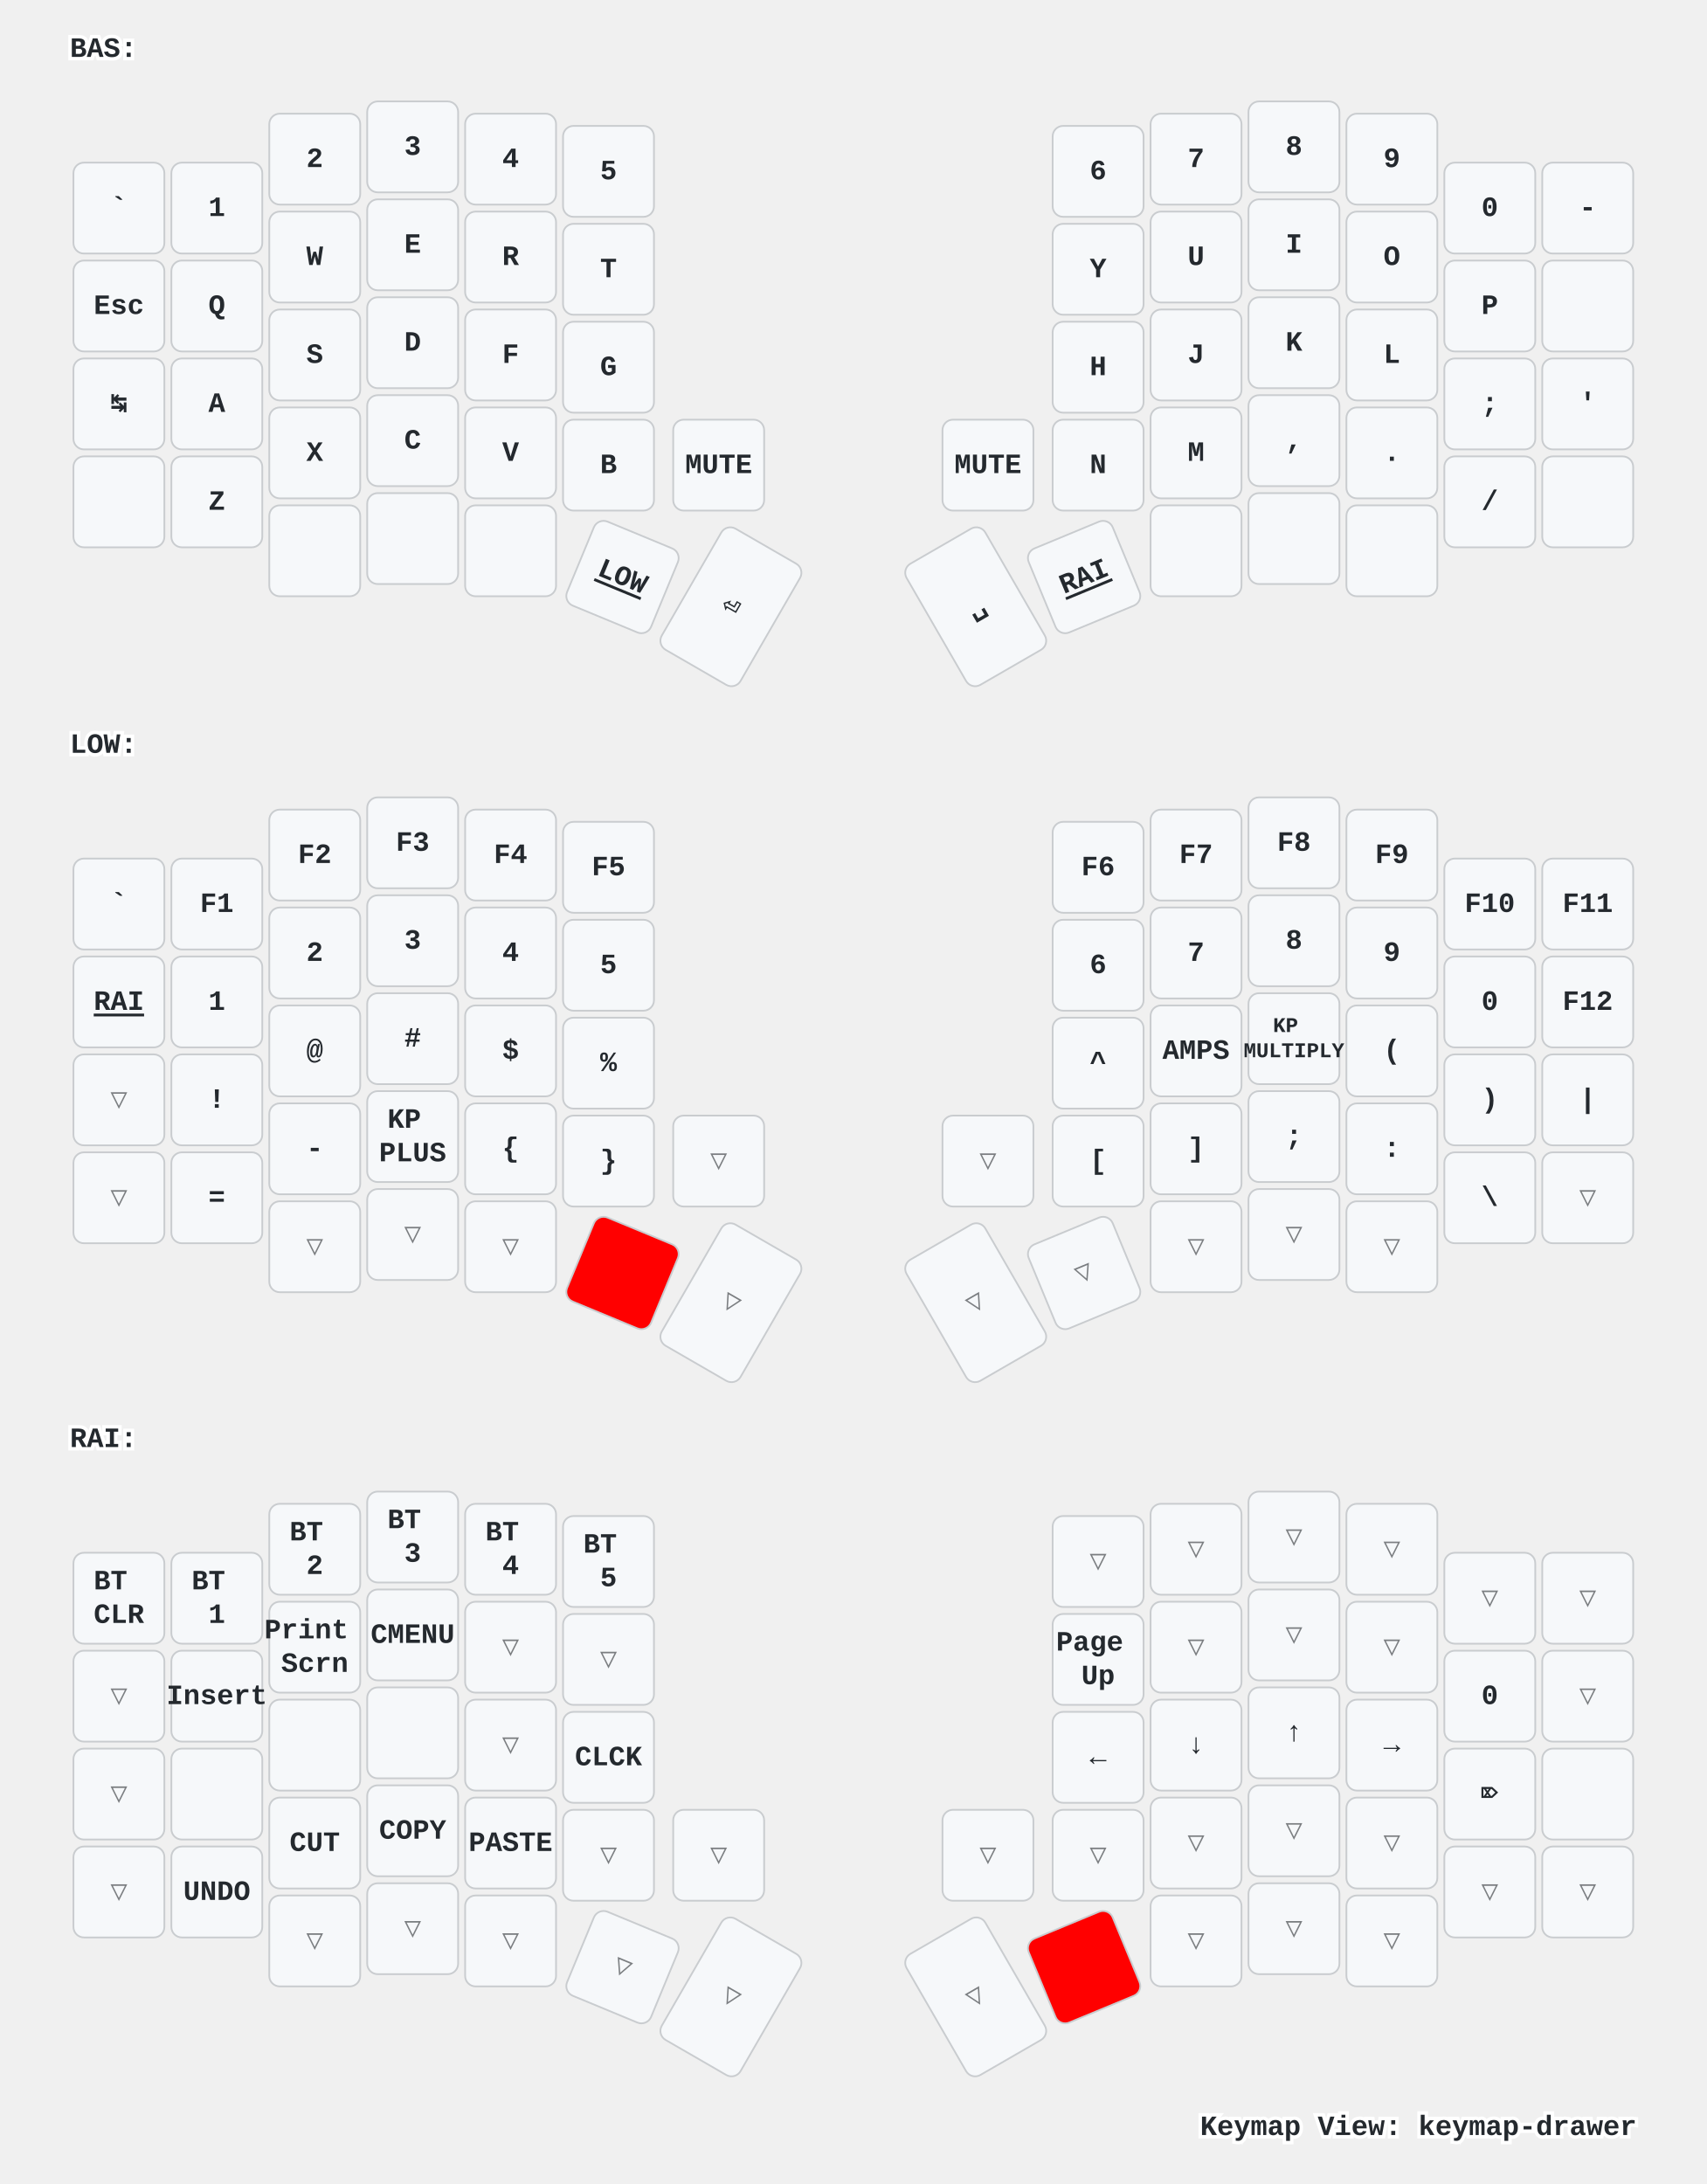
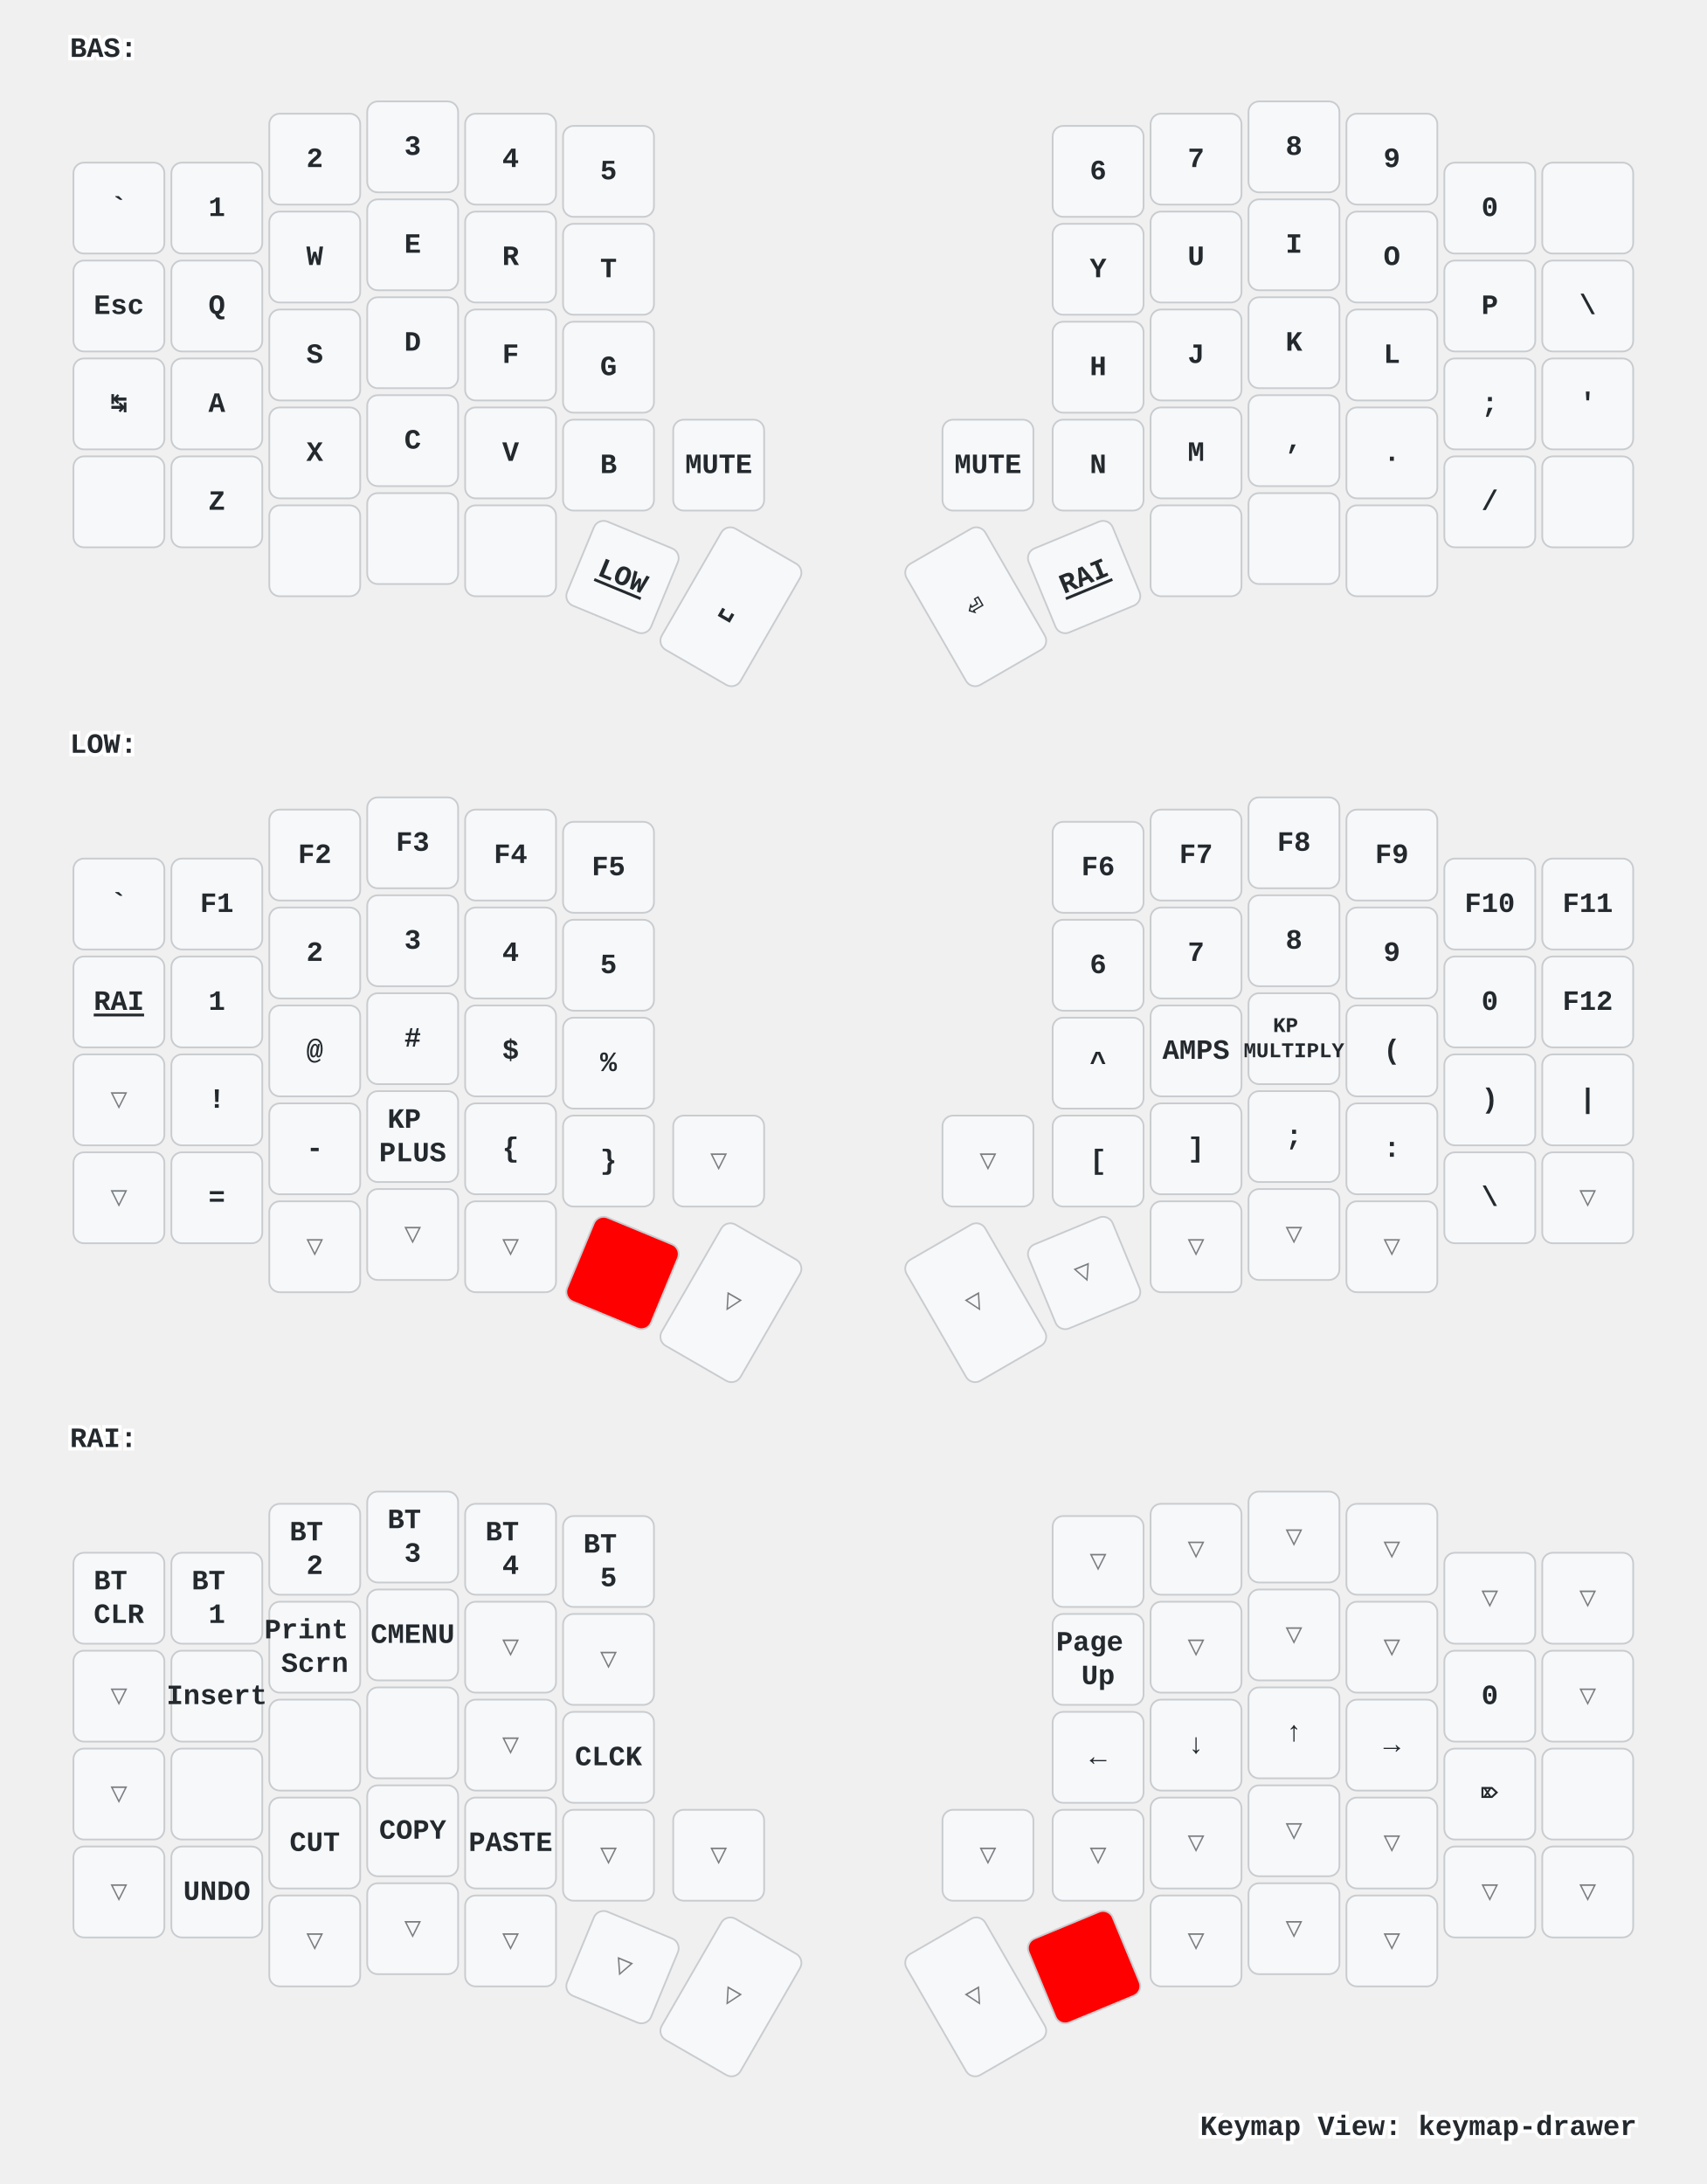
<svg xmlns="http://www.w3.org/2000/svg" xmlns:xlink="http://www.w3.org/1999/xlink" width="976" height="1249" viewBox="0 0 976 1249" class="keymap">
  <defs>/* start glyphs */
<svg id="mdi:apple-keyboard-command">
      <svg id="mdi-apple-keyboard-command" viewBox="0 0 24 24">
        <path d="M6,2A4,4 0 0,1 10,6V8H14V6A4,4 0 0,1 18,2A4,4 0 0,1 22,6A4,4 0 0,1 18,10H16V14H18A4,4 0 0,1 22,18A4,4 0 0,1 18,22A4,4 0 0,1 14,18V16H10V18A4,4 0 0,1 6,22A4,4 0 0,1 2,18A4,4 0 0,1 6,14H8V10H6A4,4 0 0,1 2,6A4,4 0 0,1 6,2M16,18A2,2 0 0,0 18,20A2,2 0 0,0 20,18A2,2 0 0,0 18,16H16V18M14,10H10V14H14V10M6,16A2,2 0 0,0 4,18A2,2 0 0,0 6,20A2,2 0 0,0 8,18V16H6M8,6A2,2 0 0,0 6,4A2,2 0 0,0 4,6A2,2 0 0,0 6,8H8V6M18,8A2,2 0 0,0 20,6A2,2 0 0,0 18,4A2,2 0 0,0 16,6V8H18Z" />
      </svg>
    </svg>
    <svg id="mdi:apple-keyboard-control">
      <svg id="mdi-apple-keyboard-control" viewBox="0 0 24 24">
        <path d="M19.78,11.78L18.36,13.19L12,6.83L5.64,13.19L4.22,11.78L12,4L19.78,11.78Z" />
      </svg>
    </svg>
    <svg id="mdi:apple-keyboard-option">
      <svg id="mdi-apple-keyboard-option" viewBox="0 0 24 24">
        <path d="M3,4H9.11L16.15,18H21V20H14.88L7.84,6H3V4M14,4H21V6H14V4Z" />
      </svg>
    </svg>
    <svg id="mdi:apple-keyboard-shift">
      <svg id="mdi-apple-keyboard-shift" viewBox="0 0 24 24">
        <path d="M15,18V12H17.17L12,6.83L6.83,12H9V18H15M12,4L22,14H17V20H7V14H2L12,4Z" />
      </svg>
    </svg>
    <svg id="mdi:backspace-outline">
      <svg id="mdi-backspace-outline" viewBox="0 0 24 24">
        <path d="M19,15.59L17.59,17L14,13.41L10.41,17L9,15.59L12.59,12L9,8.41L10.41,7L14,10.59L17.59,7L19,8.41L15.41,12L19,15.59M22,3A2,2 0 0,1 24,5V19A2,2 0 0,1 22,21H7C6.31,21 5.77,20.64 5.41,20.11L0,12L5.41,3.88C5.77,3.35 6.31,3 7,3H22M22,5H7L2.28,12L7,19H22V5Z" />
      </svg>
    </svg>
  </defs>/* end glyphs */
<style>/* inherit to force styles through use tags */
svg path {
    fill: inherit;
}

/* font and background color specifications */
svg.keymap {
    font-family: SFMono-Regular,Consolas,Liberation Mono,Menlo,monospace;
    font-size: 14px;
    font-kerning: normal;
    text-rendering: optimizeLegibility;
    fill: #24292e;
}

/* default key styling */
rect.key {
    fill: #f6f8fa;
}

rect.key, rect.combo {
    stroke: #c9cccf;
    stroke-width: 1;
}

/* default key side styling, only used is draw_key_sides is set */
rect.side {
    filter: brightness(90%);
}

/* color accent for combo boxes */
rect.combo, rect.combo-separate {
    fill: #cdf;
}

/* color accent for held keys */
rect.held, rect.combo.held {
    fill: #fdd;
}

/* color accent for ghost (optional) keys */
rect.ghost, rect.combo.ghost {
    stroke-dasharray: 4, 4;
    stroke-width: 2;
}

text {
    text-anchor: middle;
    dominant-baseline: middle;
}

/* styling for layer labels */
text.label {
    font-weight: bold;
    text-anchor: start;
    stroke: white;
    stroke-width: 4;
    paint-order: stroke;
}

/* styling for optional footer */
text.footer {
    text-anchor: end;
    dominant-baseline: auto;
    stroke: white;
    stroke-width: 4;
    paint-order: stroke;
}

/* styling for combo tap, and key non-tap label text */
- text.combo, text.hold, text.shifted, text.left, text.right {
+ text.combo, text.hold, text.shifted, text.left, text.right, text.tl, text.tr, text.bl, text.br {
    font-size: 11px;
}

- text.hold {
+ text.hold, text.bl, text.br {
    text-anchor: middle;
    dominant-baseline: auto;
}

- text.shifted {
+ text.shifted, text.tl, text.tr {
    text-anchor: middle;
    dominant-baseline: hanging;
}

- text.left {
+ text.left, text.tl, text.bl {
    text-anchor: start;
}

- text.right {
+ text.right, text.tr, text.br {
    text-anchor: end;
}

text.layer-activator {
    text-decoration: underline;
}

/* styling for hold/shifted label text in combo box */
text.combo.hold, text.combo.shifted, text.combo.left, text.combo.right {
    font-size: 8px;
}

/* lighter symbol for transparent keys */
text.trans {
    fill: #7b7e81;
}

/* styling for combo dendrons */
path.combo {
    stroke-width: 1;
    stroke: gray;
    fill: none;
}

/* Start Tabler Icons Cleanup */
/* cannot use height/width with glyphs */
.icon-tabler &gt; path {
    fill: inherit;
    stroke: inherit;
    stroke-width: 2;
}
/* hide tabler's default box */
.icon-tabler &gt; path[stroke="none"][fill="none"] {
    visibility: hidden;
}
/* End Tabler Icons Cleanup */

/* For default sytles, see https://github.com/caksoylar/keymap-drawer/blob/main/keymap_drawer/config.py#L85 */

svg.keymap {
  font-family: Ubuntu Mono, Inconsolata, Consolas, Liberation Mono, Menlo, monospace;
  font-size: 16px;
  font-weight: bold;
  text-rendering: optimizeLegibility;
}

/* Color accent for held keys
red = #f00
green = #0f0
blue = #00f
yellow = #ff0
cyan = #0ff
magenta = #f0f
white = #fff
black = #000
grey = #888
light grey = #ccc
#ffc
*/
rect.held, rect.combo.held {
    fill: #f00;
}

/* Technique borrowed and extended from https://github.com/englmaxi/zmk-config/blob/master/keymap-drawer/config.yaml */
.sym_sub_text.tap {
  translate: -5px 2px;
  font-size: 20px;
}
.sym_sub_text.shifted {
  translate: 10px 13px;
  font-size: 10px;
  opacity: 1.0;
}
.combo.sym_sub_text.tap {
  translate: -1px 1px;
}
.combo.sym_sub_text.shifted {
  translate: 7px 5px;
  font-size: 10px;
  opacity: 1.0;
}

/* Toggle */
.toggle.shifted {
  translate: -10px 12px;
}

.toggle.hold {
  translate: 13px -23px;
}

/* Variant for tap-dances */
.tap_dance.tap {
  translate: -7px 0px;
  font-size: 12px;
}
.tap_dance.shifted {
  translate: 7px 17px;
  font-size: 12px;
  opacity: 1.0;
}

/* Variant for symbol next to symbol */
.sym_by_sym.tap {
  translate: -6px 0px;
}
.sym_by_sym.shifted {
  translate: 10px 12px;
  opacity: 1.0;
}

.combo.sym_by_sym.tap {
  translate: -35px 0px;
}
.combo.sym_by_sym.shifted {
  translate: 35px 20px;
  opacity: 1.0;
}

.combo.sym_by_sym.hold {
  visibility: hidden;
}

/* hide hold box for combo sym_by_sym */
.combo.sym_by_sym.hold &gt; path[stroke="none"][fill="none"] {
  visibility: hidden;
}
</style>
  <g transform="translate(40, 0)" class="layer-BAS">
    <text x="0" y="28" class="label" id="BAS">BAS:</text>
    <g transform="translate(0, 56)">
      <g transform="translate(28, 63)" class="key keypos-0">
        <rect rx="6" ry="6" x="-26" y="-26" width="52" height="52" class="key" />
        <text x="0" y="0" class="key tap">`</text>
      </g>
      <g transform="translate(84, 63)" class="key keypos-1">
        <rect rx="6" ry="6" x="-26" y="-26" width="52" height="52" class="key" />
        <text x="0" y="0" class="key tap">1</text>
      </g>
      <g transform="translate(140, 35)" class="key keypos-2">
        <rect rx="6" ry="6" x="-26" y="-26" width="52" height="52" class="key" />
        <text x="0" y="0" class="key tap">2</text>
      </g>
      <g transform="translate(196, 28)" class="key keypos-3">
        <rect rx="6" ry="6" x="-26" y="-26" width="52" height="52" class="key" />
        <text x="0" y="0" class="key tap">3</text>
      </g>
      <g transform="translate(252, 35)" class="key keypos-4">
        <rect rx="6" ry="6" x="-26" y="-26" width="52" height="52" class="key" />
        <text x="0" y="0" class="key tap">4</text>
      </g>
      <g transform="translate(308, 42)" class="key keypos-5">
        <rect rx="6" ry="6" x="-26" y="-26" width="52" height="52" class="key" />
        <text x="0" y="0" class="key tap">5</text>
      </g>
      <g transform="translate(588, 42)" class="key keypos-6">
        <rect rx="6" ry="6" x="-26" y="-26" width="52" height="52" class="key" />
        <text x="0" y="0" class="key tap">6</text>
      </g>
      <g transform="translate(644, 35)" class="key keypos-7">
        <rect rx="6" ry="6" x="-26" y="-26" width="52" height="52" class="key" />
        <text x="0" y="0" class="key tap">7</text>
      </g>
      <g transform="translate(700, 28)" class="key keypos-8">
        <rect rx="6" ry="6" x="-26" y="-26" width="52" height="52" class="key" />
        <text x="0" y="0" class="key tap">8</text>
      </g>
      <g transform="translate(756, 35)" class="key keypos-9">
        <rect rx="6" ry="6" x="-26" y="-26" width="52" height="52" class="key" />
        <text x="0" y="0" class="key tap">9</text>
      </g>
      <g transform="translate(812, 63)" class="key keypos-10">
        <rect rx="6" ry="6" x="-26" y="-26" width="52" height="52" class="key" />
        <text x="0" y="0" class="key tap">0</text>
      </g>
      <g transform="translate(868, 63)" class="key keypos-11">
        <rect rx="6" ry="6" x="-26" y="-26" width="52" height="52" class="key" />
-         <text x="0" y="0" class="key tap">-</text>
+         <use href="#mdi:backspace-outline" xlink:href="#mdi:backspace-outline" x="-9" y="-9" height="18" width="18.0" class="key tap glyph mdi:backspace-outline" />
      </g>
      <g transform="translate(28, 119)" class="key keypos-12">
        <rect rx="6" ry="6" x="-26" y="-26" width="52" height="52" class="key" />
        <text x="0" y="0" class="key tap">Esc</text>
      </g>
      <g transform="translate(84, 119)" class="key keypos-13">
        <rect rx="6" ry="6" x="-26" y="-26" width="52" height="52" class="key" />
        <text x="0" y="0" class="key tap">Q</text>
      </g>
      <g transform="translate(140, 91)" class="key keypos-14">
        <rect rx="6" ry="6" x="-26" y="-26" width="52" height="52" class="key" />
        <text x="0" y="0" class="key tap">W</text>
      </g>
      <g transform="translate(196, 84)" class="key keypos-15">
        <rect rx="6" ry="6" x="-26" y="-26" width="52" height="52" class="key" />
        <text x="0" y="0" class="key tap">E</text>
      </g>
      <g transform="translate(252, 91)" class="key keypos-16">
        <rect rx="6" ry="6" x="-26" y="-26" width="52" height="52" class="key" />
        <text x="0" y="0" class="key tap">R</text>
      </g>
      <g transform="translate(308, 98)" class="key keypos-17">
        <rect rx="6" ry="6" x="-26" y="-26" width="52" height="52" class="key" />
        <text x="0" y="0" class="key tap">T</text>
      </g>
      <g transform="translate(588, 98)" class="key keypos-18">
        <rect rx="6" ry="6" x="-26" y="-26" width="52" height="52" class="key" />
        <text x="0" y="0" class="key tap">Y</text>
      </g>
      <g transform="translate(644, 91)" class="key keypos-19">
        <rect rx="6" ry="6" x="-26" y="-26" width="52" height="52" class="key" />
        <text x="0" y="0" class="key tap">U</text>
      </g>
      <g transform="translate(700, 84)" class="key keypos-20">
        <rect rx="6" ry="6" x="-26" y="-26" width="52" height="52" class="key" />
        <text x="0" y="0" class="key tap">I</text>
      </g>
      <g transform="translate(756, 91)" class="key keypos-21">
        <rect rx="6" ry="6" x="-26" y="-26" width="52" height="52" class="key" />
        <text x="0" y="0" class="key tap">O</text>
      </g>
      <g transform="translate(812, 119)" class="key keypos-22">
        <rect rx="6" ry="6" x="-26" y="-26" width="52" height="52" class="key" />
        <text x="0" y="0" class="key tap">P</text>
      </g>
      <g transform="translate(868, 119)" class="key keypos-23">
        <rect rx="6" ry="6" x="-26" y="-26" width="52" height="52" class="key" />
-         <use href="#mdi:backspace-outline" xlink:href="#mdi:backspace-outline" x="-9" y="-9" height="18" width="18.0" class="key tap glyph mdi:backspace-outline" />
+         <text x="0" y="0" class="key tap">\</text>
      </g>
      <g transform="translate(28, 175)" class="key keypos-24">
        <rect rx="6" ry="6" x="-26" y="-26" width="52" height="52" class="key" />
        <text x="0" y="0" class="key tap">↹</text>
      </g>
      <g transform="translate(84, 175)" class="key keypos-25">
        <rect rx="6" ry="6" x="-26" y="-26" width="52" height="52" class="key" />
        <text x="0" y="0" class="key tap">A</text>
      </g>
      <g transform="translate(140, 147)" class="key keypos-26">
        <rect rx="6" ry="6" x="-26" y="-26" width="52" height="52" class="key" />
        <text x="0" y="0" class="key tap">S</text>
      </g>
      <g transform="translate(196, 140)" class="key keypos-27">
        <rect rx="6" ry="6" x="-26" y="-26" width="52" height="52" class="key" />
        <text x="0" y="0" class="key tap">D</text>
      </g>
      <g transform="translate(252, 147)" class="key keypos-28">
        <rect rx="6" ry="6" x="-26" y="-26" width="52" height="52" class="key" />
        <text x="0" y="0" class="key tap">F</text>
      </g>
      <g transform="translate(308, 154)" class="key keypos-29">
        <rect rx="6" ry="6" x="-26" y="-26" width="52" height="52" class="key" />
        <text x="0" y="0" class="key tap">G</text>
      </g>
      <g transform="translate(588, 154)" class="key keypos-30">
        <rect rx="6" ry="6" x="-26" y="-26" width="52" height="52" class="key" />
        <text x="0" y="0" class="key tap">H</text>
      </g>
      <g transform="translate(644, 147)" class="key keypos-31">
        <rect rx="6" ry="6" x="-26" y="-26" width="52" height="52" class="key" />
        <text x="0" y="0" class="key tap">J</text>
      </g>
      <g transform="translate(700, 140)" class="key keypos-32">
        <rect rx="6" ry="6" x="-26" y="-26" width="52" height="52" class="key" />
        <text x="0" y="0" class="key tap">K</text>
      </g>
      <g transform="translate(756, 147)" class="key keypos-33">
        <rect rx="6" ry="6" x="-26" y="-26" width="52" height="52" class="key" />
        <text x="0" y="0" class="key tap">L</text>
      </g>
      <g transform="translate(812, 175)" class="key keypos-34">
        <rect rx="6" ry="6" x="-26" y="-26" width="52" height="52" class="key" />
        <text x="0" y="0" class="key tap">;</text>
      </g>
      <g transform="translate(868, 175)" class="key keypos-35">
        <rect rx="6" ry="6" x="-26" y="-26" width="52" height="52" class="key" />
        <text x="0" y="0" class="key tap">'</text>
      </g>
      <g transform="translate(28, 231)" class="key keypos-36">
        <rect rx="6" ry="6" x="-26" y="-26" width="52" height="52" class="key" />
        <use href="#mdi:apple-keyboard-shift" xlink:href="#mdi:apple-keyboard-shift" x="-9" y="-9" height="18" width="18.0" class="key tap glyph mdi:apple-keyboard-shift" />
      </g>
      <g transform="translate(84, 231)" class="key keypos-37">
        <rect rx="6" ry="6" x="-26" y="-26" width="52" height="52" class="key" />
        <text x="0" y="0" class="key tap">Z</text>
      </g>
      <g transform="translate(140, 203)" class="key keypos-38">
        <rect rx="6" ry="6" x="-26" y="-26" width="52" height="52" class="key" />
        <text x="0" y="0" class="key tap">X</text>
      </g>
      <g transform="translate(196, 196)" class="key keypos-39">
        <rect rx="6" ry="6" x="-26" y="-26" width="52" height="52" class="key" />
        <text x="0" y="0" class="key tap">C</text>
      </g>
      <g transform="translate(252, 203)" class="key keypos-40">
        <rect rx="6" ry="6" x="-26" y="-26" width="52" height="52" class="key" />
        <text x="0" y="0" class="key tap">V</text>
      </g>
      <g transform="translate(308, 210)" class="key keypos-41">
        <rect rx="6" ry="6" x="-26" y="-26" width="52" height="52" class="key" />
        <text x="0" y="0" class="key tap">B</text>
      </g>
      <g transform="translate(371, 210)" class="key keypos-42">
        <rect rx="6" ry="6" x="-26" y="-26" width="52" height="52" class="key" />
        <text x="0" y="0" class="key tap">MUTE</text>
      </g>
      <g transform="translate(525, 210)" class="key keypos-43">
        <rect rx="6" ry="6" x="-26" y="-26" width="52" height="52" class="key" />
        <text x="0" y="0" class="key tap">MUTE</text>
      </g>
      <g transform="translate(588, 210)" class="key keypos-44">
        <rect rx="6" ry="6" x="-26" y="-26" width="52" height="52" class="key" />
        <text x="0" y="0" class="key tap">N</text>
      </g>
      <g transform="translate(644, 203)" class="key keypos-45">
        <rect rx="6" ry="6" x="-26" y="-26" width="52" height="52" class="key" />
        <text x="0" y="0" class="key tap">M</text>
      </g>
      <g transform="translate(700, 196)" class="key keypos-46">
        <rect rx="6" ry="6" x="-26" y="-26" width="52" height="52" class="key" />
        <text x="0" y="0" class="key tap">,</text>
      </g>
      <g transform="translate(756, 203)" class="key keypos-47">
        <rect rx="6" ry="6" x="-26" y="-26" width="52" height="52" class="key" />
        <text x="0" y="0" class="key tap">.</text>
      </g>
      <g transform="translate(812, 231)" class="key keypos-48">
        <rect rx="6" ry="6" x="-26" y="-26" width="52" height="52" class="key" />
        <text x="0" y="0" class="key tap">/</text>
      </g>
      <g transform="translate(868, 231)" class="key keypos-49">
        <rect rx="6" ry="6" x="-26" y="-26" width="52" height="52" class="key" />
        <use href="#mdi:apple-keyboard-shift" xlink:href="#mdi:apple-keyboard-shift" x="-9" y="-9" height="18" width="18.0" class="key tap glyph mdi:apple-keyboard-shift" />
      </g>
      <g transform="translate(140, 259)" class="key keypos-50">
        <rect rx="6" ry="6" x="-26" y="-26" width="52" height="52" class="key" />
+         <use href="#mdi:apple-keyboard-control" xlink:href="#mdi:apple-keyboard-control" x="-9" y="-9" height="18" width="18.0" class="key tap glyph mdi:apple-keyboard-control" />
+       </g>
+       <g transform="translate(196, 252)" class="key keypos-51">
+         <rect rx="6" ry="6" x="-26" y="-26" width="52" height="52" class="key" />
        <use href="#mdi:apple-keyboard-command" xlink:href="#mdi:apple-keyboard-command" x="-9" y="-9" height="18" width="18.0" class="key tap glyph mdi:apple-keyboard-command" />
      </g>
-       <g transform="translate(196, 252)" class="key keypos-51">
+       <g transform="translate(252, 259)" class="key keypos-52">
        <rect rx="6" ry="6" x="-26" y="-26" width="52" height="52" class="key" />
        <use href="#mdi:apple-keyboard-option" xlink:href="#mdi:apple-keyboard-option" x="-9" y="-9" height="18" width="18.0" class="key tap glyph mdi:apple-keyboard-option" />
-       </g>
-       <g transform="translate(252, 259)" class="key keypos-52">
-         <rect rx="6" ry="6" x="-26" y="-26" width="52" height="52" class="key" />
-         <use href="#mdi:apple-keyboard-control" xlink:href="#mdi:apple-keyboard-control" x="-9" y="-9" height="18" width="18.0" class="key tap glyph mdi:apple-keyboard-control" />
      </g>
      <g transform="translate(316, 274) rotate(22.5)" class="key keypos-53">
        <rect rx="6" ry="6" x="-26" y="-26" width="52" height="52" class="key" />
        <a href="#LOW">
          <text x="0" y="0" class="key tap layer-activator">LOW</text>
        </a>
      </g>
      <g transform="translate(378, 291) rotate(30.0)" class="key keypos-54">
        <rect rx="6" ry="6" x="-26" y="-40" width="52" height="80" class="key" />
-         <text x="0" y="0" class="key tap">⏎</text>
+         <text x="0" y="0" class="key tap">␣</text>
      </g>
      <g transform="translate(518, 291) rotate(-30.0)" class="key keypos-55">
        <rect rx="6" ry="6" x="-26" y="-40" width="52" height="80" class="key" />
-         <text x="0" y="0" class="key tap">␣</text>
+         <text x="0" y="0" class="key tap">⏎</text>
      </g>
      <g transform="translate(580, 274) rotate(-22.5)" class="key keypos-56">
        <rect rx="6" ry="6" x="-26" y="-26" width="52" height="52" class="key" />
        <a href="#RAI">
          <text x="0" y="0" class="key tap layer-activator">RAI</text>
        </a>
      </g>
      <g transform="translate(644, 259)" class="key keypos-57">
        <rect rx="6" ry="6" x="-26" y="-26" width="52" height="52" class="key" />
        <use href="#mdi:apple-keyboard-control" xlink:href="#mdi:apple-keyboard-control" x="-9" y="-9" height="18" width="18.0" class="key tap glyph mdi:apple-keyboard-control" />
      </g>
      <g transform="translate(700, 252)" class="key keypos-58">
        <rect rx="6" ry="6" x="-26" y="-26" width="52" height="52" class="key" />
        <use href="#mdi:apple-keyboard-option" xlink:href="#mdi:apple-keyboard-option" x="-9" y="-9" height="18" width="18.0" class="key tap glyph mdi:apple-keyboard-option" />
      </g>
      <g transform="translate(756, 259)" class="key keypos-59">
        <rect rx="6" ry="6" x="-26" y="-26" width="52" height="52" class="key" />
        <use href="#mdi:apple-keyboard-command" xlink:href="#mdi:apple-keyboard-command" x="-9" y="-9" height="18" width="18.0" class="key tap glyph mdi:apple-keyboard-command" />
      </g>
    </g>
  </g>
  <g transform="translate(40, 398)" class="layer-LOW">
    <text x="0" y="28" class="label" id="LOW">LOW:</text>
    <g transform="translate(0, 56)">
      <g transform="translate(28, 63)" class="key keypos-0">
        <rect rx="6" ry="6" x="-26" y="-26" width="52" height="52" class="key" />
        <text x="0" y="0" class="key tap">`</text>
      </g>
      <g transform="translate(84, 63)" class="key keypos-1">
        <rect rx="6" ry="6" x="-26" y="-26" width="52" height="52" class="key" />
        <text x="0" y="0" class="key tap">F1</text>
      </g>
      <g transform="translate(140, 35)" class="key keypos-2">
        <rect rx="6" ry="6" x="-26" y="-26" width="52" height="52" class="key" />
        <text x="0" y="0" class="key tap">F2</text>
      </g>
      <g transform="translate(196, 28)" class="key keypos-3">
        <rect rx="6" ry="6" x="-26" y="-26" width="52" height="52" class="key" />
        <text x="0" y="0" class="key tap">F3</text>
      </g>
      <g transform="translate(252, 35)" class="key keypos-4">
        <rect rx="6" ry="6" x="-26" y="-26" width="52" height="52" class="key" />
        <text x="0" y="0" class="key tap">F4</text>
      </g>
      <g transform="translate(308, 42)" class="key keypos-5">
        <rect rx="6" ry="6" x="-26" y="-26" width="52" height="52" class="key" />
        <text x="0" y="0" class="key tap">F5</text>
      </g>
      <g transform="translate(588, 42)" class="key keypos-6">
        <rect rx="6" ry="6" x="-26" y="-26" width="52" height="52" class="key" />
        <text x="0" y="0" class="key tap">F6</text>
      </g>
      <g transform="translate(644, 35)" class="key keypos-7">
        <rect rx="6" ry="6" x="-26" y="-26" width="52" height="52" class="key" />
        <text x="0" y="0" class="key tap">F7</text>
      </g>
      <g transform="translate(700, 28)" class="key keypos-8">
        <rect rx="6" ry="6" x="-26" y="-26" width="52" height="52" class="key" />
        <text x="0" y="0" class="key tap">F8</text>
      </g>
      <g transform="translate(756, 35)" class="key keypos-9">
        <rect rx="6" ry="6" x="-26" y="-26" width="52" height="52" class="key" />
        <text x="0" y="0" class="key tap">F9</text>
      </g>
      <g transform="translate(812, 63)" class="key keypos-10">
        <rect rx="6" ry="6" x="-26" y="-26" width="52" height="52" class="key" />
        <text x="0" y="0" class="key tap">F10</text>
      </g>
      <g transform="translate(868, 63)" class="key keypos-11">
        <rect rx="6" ry="6" x="-26" y="-26" width="52" height="52" class="key" />
        <text x="0" y="0" class="key tap">F11</text>
      </g>
      <g transform="translate(28, 119)" class="key keypos-12">
        <rect rx="6" ry="6" x="-26" y="-26" width="52" height="52" class="key" />
        <a href="#RAI">
          <text x="0" y="0" class="key tap layer-activator">RAI</text>
        </a>
      </g>
      <g transform="translate(84, 119)" class="key keypos-13">
        <rect rx="6" ry="6" x="-26" y="-26" width="52" height="52" class="key" />
        <text x="0" y="0" class="key tap">1</text>
      </g>
      <g transform="translate(140, 91)" class="key keypos-14">
        <rect rx="6" ry="6" x="-26" y="-26" width="52" height="52" class="key" />
        <text x="0" y="0" class="key tap">2</text>
      </g>
      <g transform="translate(196, 84)" class="key keypos-15">
        <rect rx="6" ry="6" x="-26" y="-26" width="52" height="52" class="key" />
        <text x="0" y="0" class="key tap">3</text>
      </g>
      <g transform="translate(252, 91)" class="key keypos-16">
        <rect rx="6" ry="6" x="-26" y="-26" width="52" height="52" class="key" />
        <text x="0" y="0" class="key tap">4</text>
      </g>
      <g transform="translate(308, 98)" class="key keypos-17">
        <rect rx="6" ry="6" x="-26" y="-26" width="52" height="52" class="key" />
        <text x="0" y="0" class="key tap">5</text>
      </g>
      <g transform="translate(588, 98)" class="key keypos-18">
        <rect rx="6" ry="6" x="-26" y="-26" width="52" height="52" class="key" />
        <text x="0" y="0" class="key tap">6</text>
      </g>
      <g transform="translate(644, 91)" class="key keypos-19">
        <rect rx="6" ry="6" x="-26" y="-26" width="52" height="52" class="key" />
        <text x="0" y="0" class="key tap">7</text>
      </g>
      <g transform="translate(700, 84)" class="key keypos-20">
        <rect rx="6" ry="6" x="-26" y="-26" width="52" height="52" class="key" />
        <text x="0" y="0" class="key tap">8</text>
      </g>
      <g transform="translate(756, 91)" class="key keypos-21">
        <rect rx="6" ry="6" x="-26" y="-26" width="52" height="52" class="key" />
        <text x="0" y="0" class="key tap">9</text>
      </g>
      <g transform="translate(812, 119)" class="key keypos-22">
        <rect rx="6" ry="6" x="-26" y="-26" width="52" height="52" class="key" />
        <text x="0" y="0" class="key tap">0</text>
      </g>
      <g transform="translate(868, 119)" class="key keypos-23">
        <rect rx="6" ry="6" x="-26" y="-26" width="52" height="52" class="key" />
        <text x="0" y="0" class="key tap">F12</text>
      </g>
      <g transform="translate(28, 175)" class="key trans keypos-24">
        <rect rx="6" ry="6" x="-26" y="-26" width="52" height="52" class="key trans" />
        <text x="0" y="0" class="key trans tap">▽</text>
      </g>
      <g transform="translate(84, 175)" class="key keypos-25">
        <rect rx="6" ry="6" x="-26" y="-26" width="52" height="52" class="key" />
        <text x="0" y="0" class="key tap">!</text>
      </g>
      <g transform="translate(140, 147)" class="key keypos-26">
        <rect rx="6" ry="6" x="-26" y="-26" width="52" height="52" class="key" />
        <text x="0" y="0" class="key tap">@</text>
      </g>
      <g transform="translate(196, 140)" class="key keypos-27">
        <rect rx="6" ry="6" x="-26" y="-26" width="52" height="52" class="key" />
        <text x="0" y="0" class="key tap">#</text>
      </g>
      <g transform="translate(252, 147)" class="key keypos-28">
        <rect rx="6" ry="6" x="-26" y="-26" width="52" height="52" class="key" />
        <text x="0" y="0" class="key tap">$</text>
      </g>
      <g transform="translate(308, 154)" class="key keypos-29">
        <rect rx="6" ry="6" x="-26" y="-26" width="52" height="52" class="key" />
        <text x="0" y="0" class="key tap">%</text>
      </g>
      <g transform="translate(588, 154)" class="key keypos-30">
        <rect rx="6" ry="6" x="-26" y="-26" width="52" height="52" class="key" />
        <text x="0" y="0" class="key tap">^</text>
      </g>
      <g transform="translate(644, 147)" class="key keypos-31">
        <rect rx="6" ry="6" x="-26" y="-26" width="52" height="52" class="key" />
        <text x="0" y="0" class="key tap">AMPS</text>
      </g>
      <g transform="translate(700, 140)" class="key keypos-32">
        <rect rx="6" ry="6" x="-26" y="-26" width="52" height="52" class="key" />
        <text x="0" y="0" class="key tap">
          <tspan x="0" dy="-0.6em" style="font-size: 75%">KP</tspan>
          <tspan x="0" dy="1.2em" style="font-size: 75%">MULTIPLY</tspan>
        </text>
      </g>
      <g transform="translate(756, 147)" class="key keypos-33">
        <rect rx="6" ry="6" x="-26" y="-26" width="52" height="52" class="key" />
        <text x="0" y="0" class="key tap">(</text>
      </g>
      <g transform="translate(812, 175)" class="key keypos-34">
        <rect rx="6" ry="6" x="-26" y="-26" width="52" height="52" class="key" />
        <text x="0" y="0" class="key tap">)</text>
      </g>
      <g transform="translate(868, 175)" class="key keypos-35">
        <rect rx="6" ry="6" x="-26" y="-26" width="52" height="52" class="key" />
        <text x="0" y="0" class="key tap">|</text>
      </g>
      <g transform="translate(28, 231)" class="key trans keypos-36">
        <rect rx="6" ry="6" x="-26" y="-26" width="52" height="52" class="key trans" />
        <text x="0" y="0" class="key trans tap">▽</text>
      </g>
      <g transform="translate(84, 231)" class="key keypos-37">
        <rect rx="6" ry="6" x="-26" y="-26" width="52" height="52" class="key" />
        <text x="0" y="0" class="key tap">=</text>
      </g>
      <g transform="translate(140, 203)" class="key keypos-38">
        <rect rx="6" ry="6" x="-26" y="-26" width="52" height="52" class="key" />
        <text x="0" y="0" class="key tap">-</text>
      </g>
      <g transform="translate(196, 196)" class="key keypos-39">
        <rect rx="6" ry="6" x="-26" y="-26" width="52" height="52" class="key" />
        <text x="0" y="0" class="key tap">
          <tspan x="0" dy="-0.6em">KP</tspan>
          <tspan x="0" dy="1.2em">PLUS</tspan>
        </text>
      </g>
      <g transform="translate(252, 203)" class="key keypos-40">
        <rect rx="6" ry="6" x="-26" y="-26" width="52" height="52" class="key" />
        <text x="0" y="0" class="key tap">{</text>
      </g>
      <g transform="translate(308, 210)" class="key keypos-41">
        <rect rx="6" ry="6" x="-26" y="-26" width="52" height="52" class="key" />
        <text x="0" y="0" class="key tap">}</text>
      </g>
      <g transform="translate(371, 210)" class="key trans keypos-42">
        <rect rx="6" ry="6" x="-26" y="-26" width="52" height="52" class="key trans" />
        <text x="0" y="0" class="key trans tap">▽</text>
      </g>
      <g transform="translate(525, 210)" class="key trans keypos-43">
        <rect rx="6" ry="6" x="-26" y="-26" width="52" height="52" class="key trans" />
        <text x="0" y="0" class="key trans tap">▽</text>
      </g>
      <g transform="translate(588, 210)" class="key keypos-44">
        <rect rx="6" ry="6" x="-26" y="-26" width="52" height="52" class="key" />
        <text x="0" y="0" class="key tap">[</text>
      </g>
      <g transform="translate(644, 203)" class="key keypos-45">
        <rect rx="6" ry="6" x="-26" y="-26" width="52" height="52" class="key" />
        <text x="0" y="0" class="key tap">]</text>
      </g>
      <g transform="translate(700, 196)" class="key keypos-46">
        <rect rx="6" ry="6" x="-26" y="-26" width="52" height="52" class="key" />
        <text x="0" y="0" class="key tap">;</text>
      </g>
      <g transform="translate(756, 203)" class="key keypos-47">
        <rect rx="6" ry="6" x="-26" y="-26" width="52" height="52" class="key" />
        <text x="0" y="0" class="key tap">:</text>
      </g>
      <g transform="translate(812, 231)" class="key keypos-48">
        <rect rx="6" ry="6" x="-26" y="-26" width="52" height="52" class="key" />
        <text x="0" y="0" class="key tap">\</text>
      </g>
      <g transform="translate(868, 231)" class="key trans keypos-49">
        <rect rx="6" ry="6" x="-26" y="-26" width="52" height="52" class="key trans" />
        <text x="0" y="0" class="key trans tap">▽</text>
      </g>
      <g transform="translate(140, 259)" class="key trans keypos-50">
        <rect rx="6" ry="6" x="-26" y="-26" width="52" height="52" class="key trans" />
        <text x="0" y="0" class="key trans tap">▽</text>
      </g>
      <g transform="translate(196, 252)" class="key trans keypos-51">
        <rect rx="6" ry="6" x="-26" y="-26" width="52" height="52" class="key trans" />
        <text x="0" y="0" class="key trans tap">▽</text>
      </g>
      <g transform="translate(252, 259)" class="key trans keypos-52">
        <rect rx="6" ry="6" x="-26" y="-26" width="52" height="52" class="key trans" />
        <text x="0" y="0" class="key trans tap">▽</text>
      </g>
      <g transform="translate(316, 274) rotate(22.5)" class="key held keypos-53">
        <rect rx="6" ry="6" x="-26" y="-26" width="52" height="52" class="key held" />
      </g>
      <g transform="translate(378, 291) rotate(30.0)" class="key trans keypos-54">
        <rect rx="6" ry="6" x="-26" y="-40" width="52" height="80" class="key trans" />
        <text x="0" y="0" class="key trans tap">▽</text>
      </g>
      <g transform="translate(518, 291) rotate(-30.0)" class="key trans keypos-55">
        <rect rx="6" ry="6" x="-26" y="-40" width="52" height="80" class="key trans" />
        <text x="0" y="0" class="key trans tap">▽</text>
      </g>
      <g transform="translate(580, 274) rotate(-22.5)" class="key trans keypos-56">
        <rect rx="6" ry="6" x="-26" y="-26" width="52" height="52" class="key trans" />
        <text x="0" y="0" class="key trans tap">▽</text>
      </g>
      <g transform="translate(644, 259)" class="key trans keypos-57">
        <rect rx="6" ry="6" x="-26" y="-26" width="52" height="52" class="key trans" />
        <text x="0" y="0" class="key trans tap">▽</text>
      </g>
      <g transform="translate(700, 252)" class="key trans keypos-58">
        <rect rx="6" ry="6" x="-26" y="-26" width="52" height="52" class="key trans" />
        <text x="0" y="0" class="key trans tap">▽</text>
      </g>
      <g transform="translate(756, 259)" class="key trans keypos-59">
        <rect rx="6" ry="6" x="-26" y="-26" width="52" height="52" class="key trans" />
        <text x="0" y="0" class="key trans tap">▽</text>
      </g>
    </g>
  </g>
  <g transform="translate(40, 795)" class="layer-RAI">
    <text x="0" y="28" class="label" id="RAI">RAI:</text>
    <g transform="translate(0, 56)">
      <g transform="translate(28, 63)" class="key keypos-0">
        <rect rx="6" ry="6" x="-26" y="-26" width="52" height="52" class="key" />
        <text x="0" y="0" class="key tap">
          <tspan x="0" dy="-0.6em">BT</tspan>
          <tspan x="0" dy="1.2em">CLR</tspan>
        </text>
      </g>
      <g transform="translate(84, 63)" class="key keypos-1">
        <rect rx="6" ry="6" x="-26" y="-26" width="52" height="52" class="key" />
        <text x="0" y="0" class="key tap">
          <tspan x="0" dy="-0.6em">BT</tspan>
          <tspan x="0" dy="1.2em">1</tspan>
        </text>
      </g>
      <g transform="translate(140, 35)" class="key keypos-2">
        <rect rx="6" ry="6" x="-26" y="-26" width="52" height="52" class="key" />
        <text x="0" y="0" class="key tap">
          <tspan x="0" dy="-0.6em">BT</tspan>
          <tspan x="0" dy="1.2em">2</tspan>
        </text>
      </g>
      <g transform="translate(196, 28)" class="key keypos-3">
        <rect rx="6" ry="6" x="-26" y="-26" width="52" height="52" class="key" />
        <text x="0" y="0" class="key tap">
          <tspan x="0" dy="-0.6em">BT</tspan>
          <tspan x="0" dy="1.2em">3</tspan>
        </text>
      </g>
      <g transform="translate(252, 35)" class="key keypos-4">
        <rect rx="6" ry="6" x="-26" y="-26" width="52" height="52" class="key" />
        <text x="0" y="0" class="key tap">
          <tspan x="0" dy="-0.6em">BT</tspan>
          <tspan x="0" dy="1.2em">4</tspan>
        </text>
      </g>
      <g transform="translate(308, 42)" class="key keypos-5">
        <rect rx="6" ry="6" x="-26" y="-26" width="52" height="52" class="key" />
        <text x="0" y="0" class="key tap">
          <tspan x="0" dy="-0.6em">BT</tspan>
          <tspan x="0" dy="1.2em">5</tspan>
        </text>
      </g>
      <g transform="translate(588, 42)" class="key trans keypos-6">
        <rect rx="6" ry="6" x="-26" y="-26" width="52" height="52" class="key trans" />
        <text x="0" y="0" class="key trans tap">▽</text>
      </g>
      <g transform="translate(644, 35)" class="key trans keypos-7">
        <rect rx="6" ry="6" x="-26" y="-26" width="52" height="52" class="key trans" />
        <text x="0" y="0" class="key trans tap">▽</text>
      </g>
      <g transform="translate(700, 28)" class="key trans keypos-8">
        <rect rx="6" ry="6" x="-26" y="-26" width="52" height="52" class="key trans" />
        <text x="0" y="0" class="key trans tap">▽</text>
      </g>
      <g transform="translate(756, 35)" class="key trans keypos-9">
        <rect rx="6" ry="6" x="-26" y="-26" width="52" height="52" class="key trans" />
        <text x="0" y="0" class="key trans tap">▽</text>
      </g>
      <g transform="translate(812, 63)" class="key trans keypos-10">
        <rect rx="6" ry="6" x="-26" y="-26" width="52" height="52" class="key trans" />
        <text x="0" y="0" class="key trans tap">▽</text>
      </g>
      <g transform="translate(868, 63)" class="key trans keypos-11">
        <rect rx="6" ry="6" x="-26" y="-26" width="52" height="52" class="key trans" />
        <text x="0" y="0" class="key trans tap">▽</text>
      </g>
      <g transform="translate(28, 119)" class="key trans keypos-12">
        <rect rx="6" ry="6" x="-26" y="-26" width="52" height="52" class="key trans" />
        <text x="0" y="0" class="key trans tap">▽</text>
      </g>
      <g transform="translate(84, 119)" class="key keypos-13">
        <rect rx="6" ry="6" x="-26" y="-26" width="52" height="52" class="key" />
        <text x="0" y="0" class="key tap">Insert</text>
      </g>
      <g transform="translate(140, 91)" class="key keypos-14">
        <rect rx="6" ry="6" x="-26" y="-26" width="52" height="52" class="key" />
        <text x="0" y="0" class="key tap">
          <tspan x="0" dy="-0.6em">Print</tspan>
          <tspan x="0" dy="1.2em">Scrn</tspan>
        </text>
      </g>
      <g transform="translate(196, 84)" class="key keypos-15">
        <rect rx="6" ry="6" x="-26" y="-26" width="52" height="52" class="key" />
        <text x="0" y="0" class="key tap">CMENU</text>
      </g>
      <g transform="translate(252, 91)" class="key trans keypos-16">
        <rect rx="6" ry="6" x="-26" y="-26" width="52" height="52" class="key trans" />
        <text x="0" y="0" class="key trans tap">▽</text>
      </g>
      <g transform="translate(308, 98)" class="key trans keypos-17">
        <rect rx="6" ry="6" x="-26" y="-26" width="52" height="52" class="key trans" />
        <text x="0" y="0" class="key trans tap">▽</text>
      </g>
      <g transform="translate(588, 98)" class="key keypos-18">
        <rect rx="6" ry="6" x="-26" y="-26" width="52" height="52" class="key" />
        <text x="0" y="0" class="key tap">
          <tspan x="0" dy="-0.6em">Page</tspan>
          <tspan x="0" dy="1.2em">Up</tspan>
        </text>
      </g>
      <g transform="translate(644, 91)" class="key trans keypos-19">
        <rect rx="6" ry="6" x="-26" y="-26" width="52" height="52" class="key trans" />
        <text x="0" y="0" class="key trans tap">▽</text>
      </g>
      <g transform="translate(700, 84)" class="key trans keypos-20">
        <rect rx="6" ry="6" x="-26" y="-26" width="52" height="52" class="key trans" />
        <text x="0" y="0" class="key trans tap">▽</text>
      </g>
      <g transform="translate(756, 91)" class="key trans keypos-21">
        <rect rx="6" ry="6" x="-26" y="-26" width="52" height="52" class="key trans" />
        <text x="0" y="0" class="key trans tap">▽</text>
      </g>
      <g transform="translate(812, 119)" class="key keypos-22">
        <rect rx="6" ry="6" x="-26" y="-26" width="52" height="52" class="key" />
        <text x="0" y="0" class="key tap">0</text>
      </g>
      <g transform="translate(868, 119)" class="key trans keypos-23">
        <rect rx="6" ry="6" x="-26" y="-26" width="52" height="52" class="key trans" />
        <text x="0" y="0" class="key trans tap">▽</text>
      </g>
      <g transform="translate(28, 175)" class="key trans keypos-24">
        <rect rx="6" ry="6" x="-26" y="-26" width="52" height="52" class="key trans" />
        <text x="0" y="0" class="key trans tap">▽</text>
      </g>
      <g transform="translate(84, 175)" class="key keypos-25">
        <rect rx="6" ry="6" x="-26" y="-26" width="52" height="52" class="key" />
        <use href="#mdi:apple-keyboard-option" xlink:href="#mdi:apple-keyboard-option" x="-9" y="-9" height="18" width="18.0" class="key tap glyph mdi:apple-keyboard-option" />
      </g>
      <g transform="translate(140, 147)" class="key keypos-26">
        <rect rx="6" ry="6" x="-26" y="-26" width="52" height="52" class="key" />
        <use href="#mdi:apple-keyboard-control" xlink:href="#mdi:apple-keyboard-control" x="-9" y="-9" height="18" width="18.0" class="key tap glyph mdi:apple-keyboard-control" />
      </g>
      <g transform="translate(196, 140)" class="key keypos-27">
        <rect rx="6" ry="6" x="-26" y="-26" width="52" height="52" class="key" />
        <use href="#mdi:apple-keyboard-shift" xlink:href="#mdi:apple-keyboard-shift" x="-9" y="-9" height="18" width="18.0" class="key tap glyph mdi:apple-keyboard-shift" />
      </g>
      <g transform="translate(252, 147)" class="key trans keypos-28">
        <rect rx="6" ry="6" x="-26" y="-26" width="52" height="52" class="key trans" />
        <text x="0" y="0" class="key trans tap">▽</text>
      </g>
      <g transform="translate(308, 154)" class="key keypos-29">
        <rect rx="6" ry="6" x="-26" y="-26" width="52" height="52" class="key" />
        <text x="0" y="0" class="key tap">CLCK</text>
      </g>
      <g transform="translate(588, 154)" class="key keypos-30">
        <rect rx="6" ry="6" x="-26" y="-26" width="52" height="52" class="key" />
        <text x="0" y="0" class="key tap">←</text>
      </g>
      <g transform="translate(644, 147)" class="key keypos-31">
        <rect rx="6" ry="6" x="-26" y="-26" width="52" height="52" class="key" />
        <text x="0" y="0" class="key tap">↓</text>
      </g>
      <g transform="translate(700, 140)" class="key keypos-32">
        <rect rx="6" ry="6" x="-26" y="-26" width="52" height="52" class="key" />
        <text x="0" y="0" class="key tap">↑</text>
      </g>
      <g transform="translate(756, 147)" class="key keypos-33">
        <rect rx="6" ry="6" x="-26" y="-26" width="52" height="52" class="key" />
        <text x="0" y="0" class="key tap">→</text>
      </g>
      <g transform="translate(812, 175)" class="key keypos-34">
        <rect rx="6" ry="6" x="-26" y="-26" width="52" height="52" class="key" />
        <text x="0" y="0" class="key tap">⌦</text>
      </g>
      <g transform="translate(868, 175)" class="key keypos-35">
        <rect rx="6" ry="6" x="-26" y="-26" width="52" height="52" class="key" />
        <use href="#mdi:backspace-outline" xlink:href="#mdi:backspace-outline" x="-9" y="-9" height="18" width="18.0" class="key tap glyph mdi:backspace-outline" />
      </g>
      <g transform="translate(28, 231)" class="key trans keypos-36">
        <rect rx="6" ry="6" x="-26" y="-26" width="52" height="52" class="key trans" />
        <text x="0" y="0" class="key trans tap">▽</text>
      </g>
      <g transform="translate(84, 231)" class="key keypos-37">
        <rect rx="6" ry="6" x="-26" y="-26" width="52" height="52" class="key" />
        <text x="0" y="0" class="key tap">UNDO</text>
      </g>
      <g transform="translate(140, 203)" class="key keypos-38">
        <rect rx="6" ry="6" x="-26" y="-26" width="52" height="52" class="key" />
        <text x="0" y="0" class="key tap">CUT</text>
      </g>
      <g transform="translate(196, 196)" class="key keypos-39">
        <rect rx="6" ry="6" x="-26" y="-26" width="52" height="52" class="key" />
        <text x="0" y="0" class="key tap">COPY</text>
      </g>
      <g transform="translate(252, 203)" class="key keypos-40">
        <rect rx="6" ry="6" x="-26" y="-26" width="52" height="52" class="key" />
        <text x="0" y="0" class="key tap">PASTE</text>
      </g>
      <g transform="translate(308, 210)" class="key trans keypos-41">
        <rect rx="6" ry="6" x="-26" y="-26" width="52" height="52" class="key trans" />
        <text x="0" y="0" class="key trans tap">▽</text>
      </g>
      <g transform="translate(371, 210)" class="key trans keypos-42">
        <rect rx="6" ry="6" x="-26" y="-26" width="52" height="52" class="key trans" />
        <text x="0" y="0" class="key trans tap">▽</text>
      </g>
      <g transform="translate(525, 210)" class="key trans keypos-43">
        <rect rx="6" ry="6" x="-26" y="-26" width="52" height="52" class="key trans" />
        <text x="0" y="0" class="key trans tap">▽</text>
      </g>
      <g transform="translate(588, 210)" class="key trans keypos-44">
        <rect rx="6" ry="6" x="-26" y="-26" width="52" height="52" class="key trans" />
        <text x="0" y="0" class="key trans tap">▽</text>
      </g>
      <g transform="translate(644, 203)" class="key trans keypos-45">
        <rect rx="6" ry="6" x="-26" y="-26" width="52" height="52" class="key trans" />
        <text x="0" y="0" class="key trans tap">▽</text>
      </g>
      <g transform="translate(700, 196)" class="key trans keypos-46">
        <rect rx="6" ry="6" x="-26" y="-26" width="52" height="52" class="key trans" />
        <text x="0" y="0" class="key trans tap">▽</text>
      </g>
      <g transform="translate(756, 203)" class="key trans keypos-47">
        <rect rx="6" ry="6" x="-26" y="-26" width="52" height="52" class="key trans" />
        <text x="0" y="0" class="key trans tap">▽</text>
      </g>
      <g transform="translate(812, 231)" class="key trans keypos-48">
        <rect rx="6" ry="6" x="-26" y="-26" width="52" height="52" class="key trans" />
        <text x="0" y="0" class="key trans tap">▽</text>
      </g>
      <g transform="translate(868, 231)" class="key trans keypos-49">
        <rect rx="6" ry="6" x="-26" y="-26" width="52" height="52" class="key trans" />
        <text x="0" y="0" class="key trans tap">▽</text>
      </g>
      <g transform="translate(140, 259)" class="key trans keypos-50">
        <rect rx="6" ry="6" x="-26" y="-26" width="52" height="52" class="key trans" />
        <text x="0" y="0" class="key trans tap">▽</text>
      </g>
      <g transform="translate(196, 252)" class="key trans keypos-51">
        <rect rx="6" ry="6" x="-26" y="-26" width="52" height="52" class="key trans" />
        <text x="0" y="0" class="key trans tap">▽</text>
      </g>
      <g transform="translate(252, 259)" class="key trans keypos-52">
        <rect rx="6" ry="6" x="-26" y="-26" width="52" height="52" class="key trans" />
        <text x="0" y="0" class="key trans tap">▽</text>
      </g>
      <g transform="translate(316, 274) rotate(22.5)" class="key trans keypos-53">
        <rect rx="6" ry="6" x="-26" y="-26" width="52" height="52" class="key trans" />
        <text x="0" y="0" class="key trans tap">▽</text>
      </g>
      <g transform="translate(378, 291) rotate(30.0)" class="key trans keypos-54">
        <rect rx="6" ry="6" x="-26" y="-40" width="52" height="80" class="key trans" />
        <text x="0" y="0" class="key trans tap">▽</text>
      </g>
      <g transform="translate(518, 291) rotate(-30.0)" class="key trans keypos-55">
        <rect rx="6" ry="6" x="-26" y="-40" width="52" height="80" class="key trans" />
        <text x="0" y="0" class="key trans tap">▽</text>
      </g>
      <g transform="translate(580, 274) rotate(-22.5)" class="key held keypos-56">
        <rect rx="6" ry="6" x="-26" y="-26" width="52" height="52" class="key held" />
      </g>
      <g transform="translate(644, 259)" class="key trans keypos-57">
        <rect rx="6" ry="6" x="-26" y="-26" width="52" height="52" class="key trans" />
        <text x="0" y="0" class="key trans tap">▽</text>
      </g>
      <g transform="translate(700, 252)" class="key trans keypos-58">
        <rect rx="6" ry="6" x="-26" y="-26" width="52" height="52" class="key trans" />
        <text x="0" y="0" class="key trans tap">▽</text>
      </g>
      <g transform="translate(756, 259)" class="key trans keypos-59">
        <rect rx="6" ry="6" x="-26" y="-26" width="52" height="52" class="key trans" />
        <text x="0" y="0" class="key trans tap">▽</text>
      </g>
    </g>
  </g>
  <text x="936.0" y="1221.0" class="footer">Keymap View: <a href="https://github.com/caksoylar/keymap-drawer">keymap-drawer</a>
  </text>
</svg>
